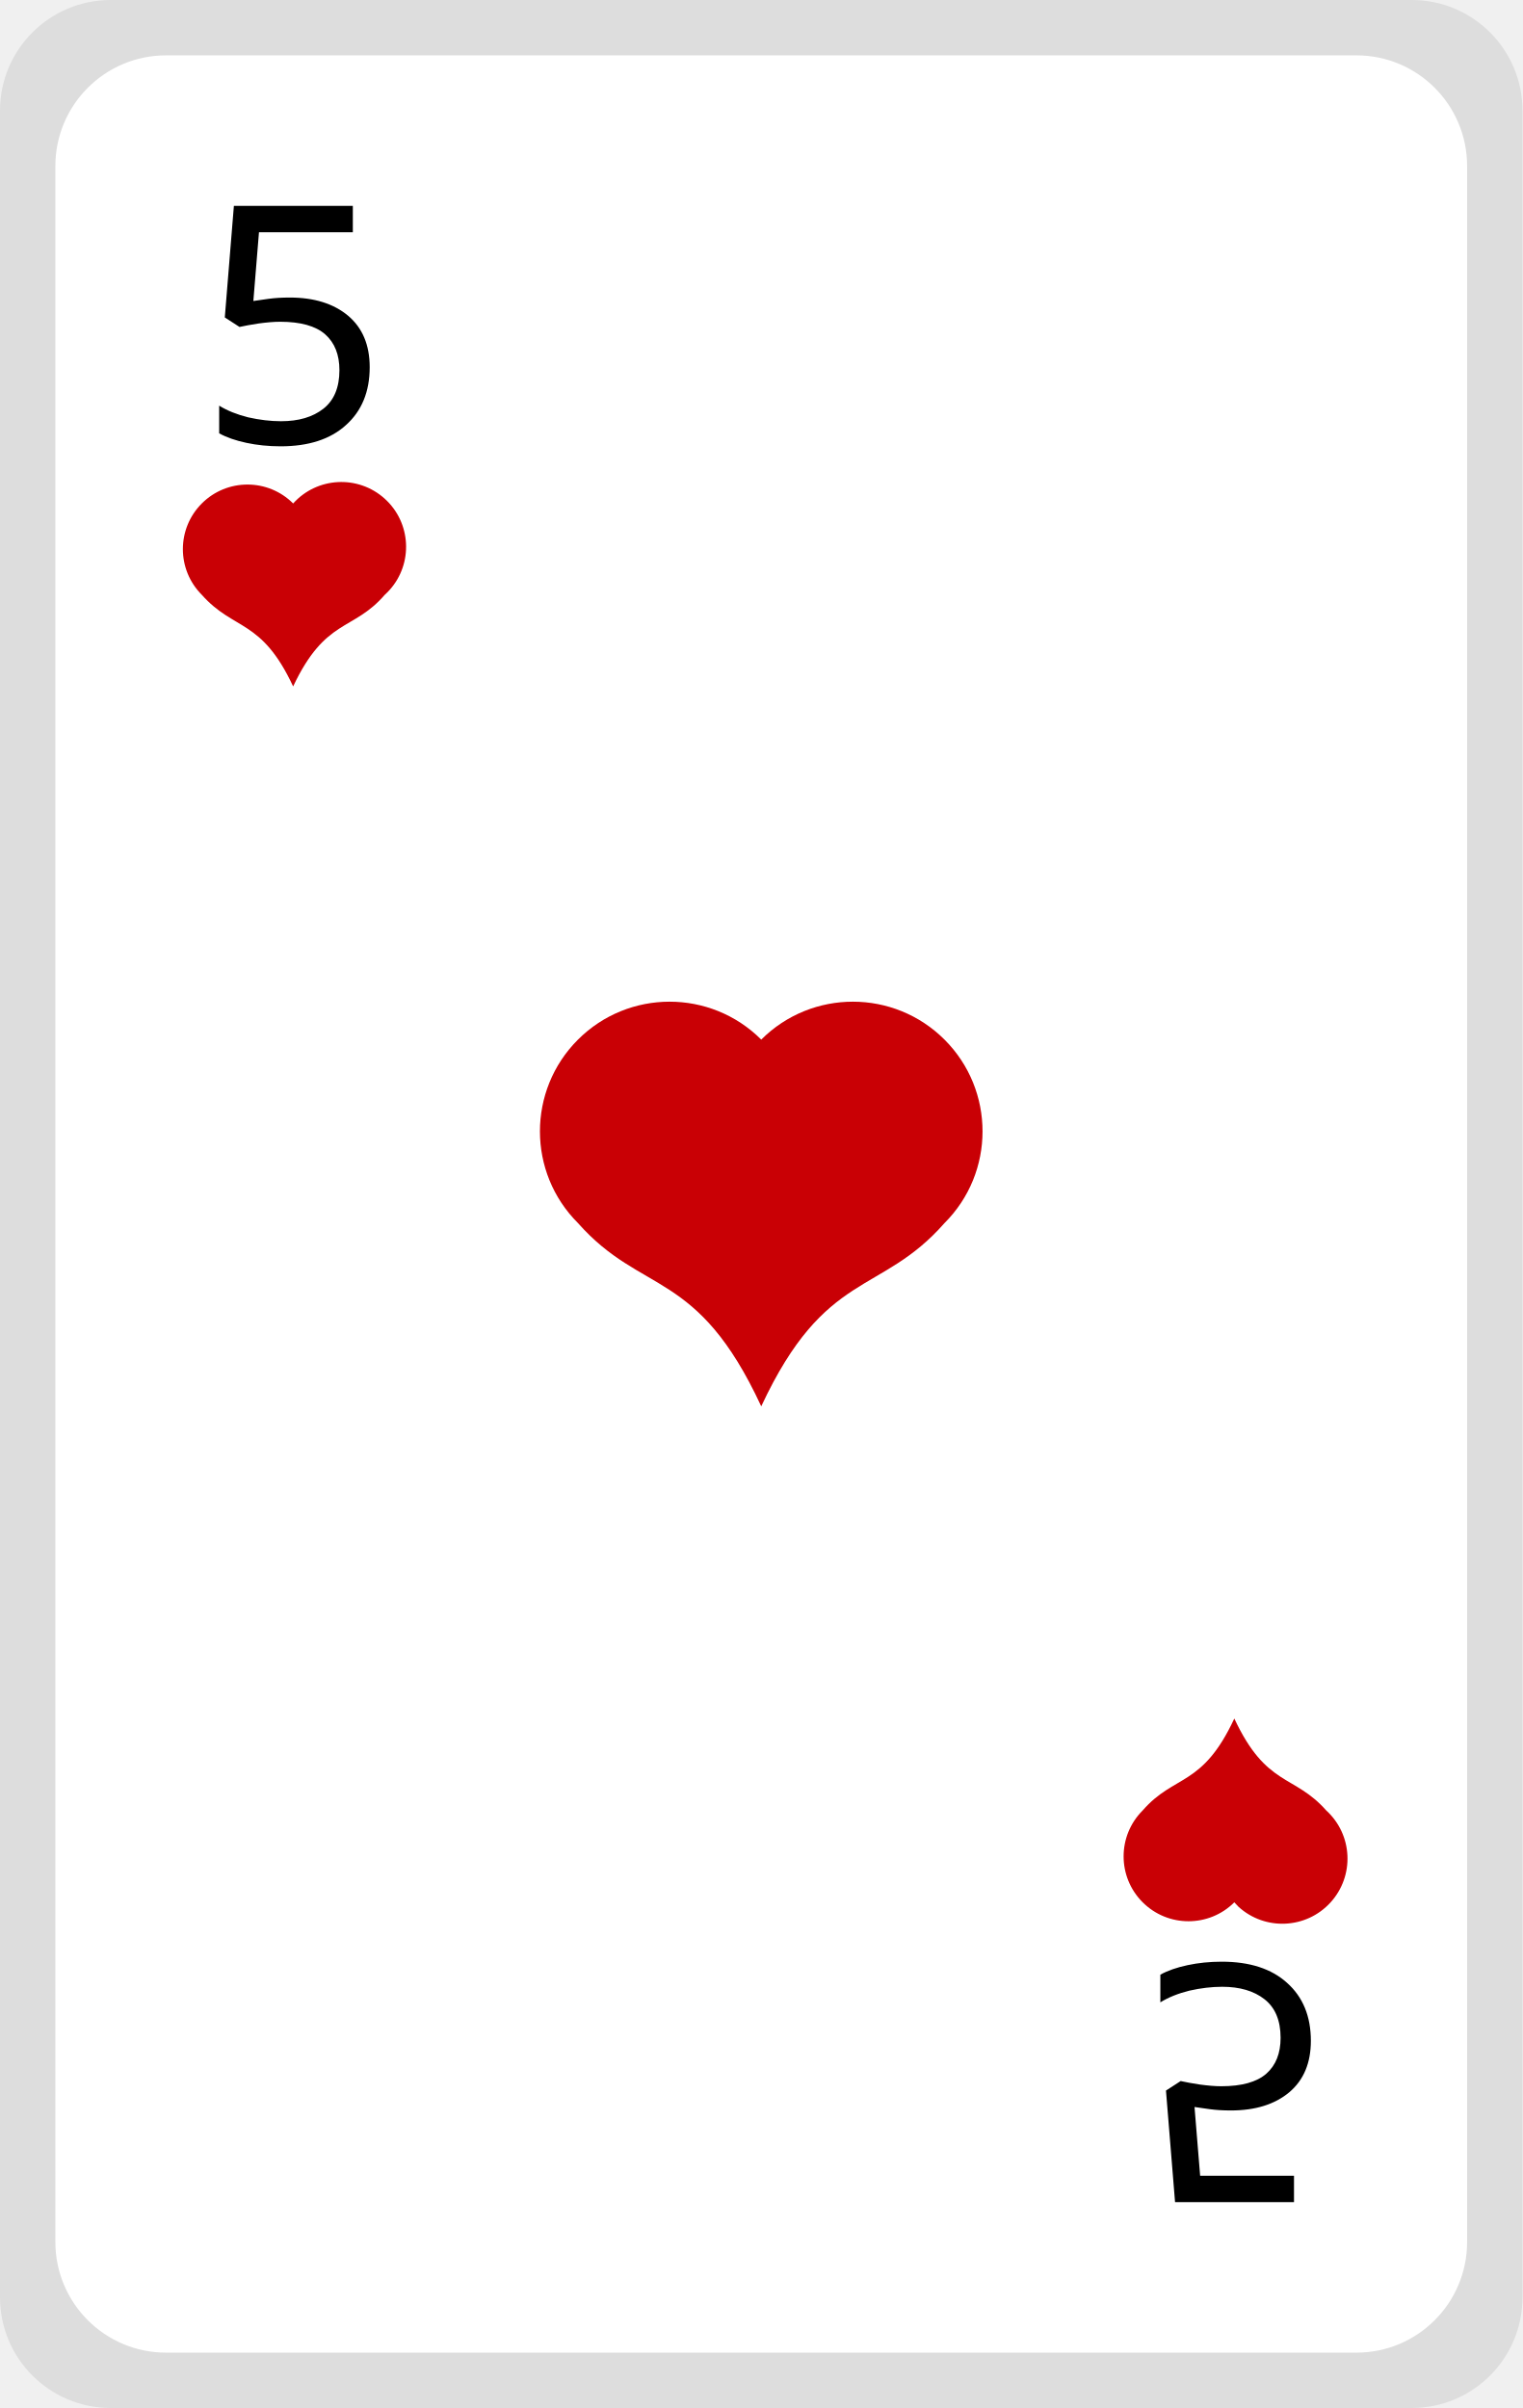
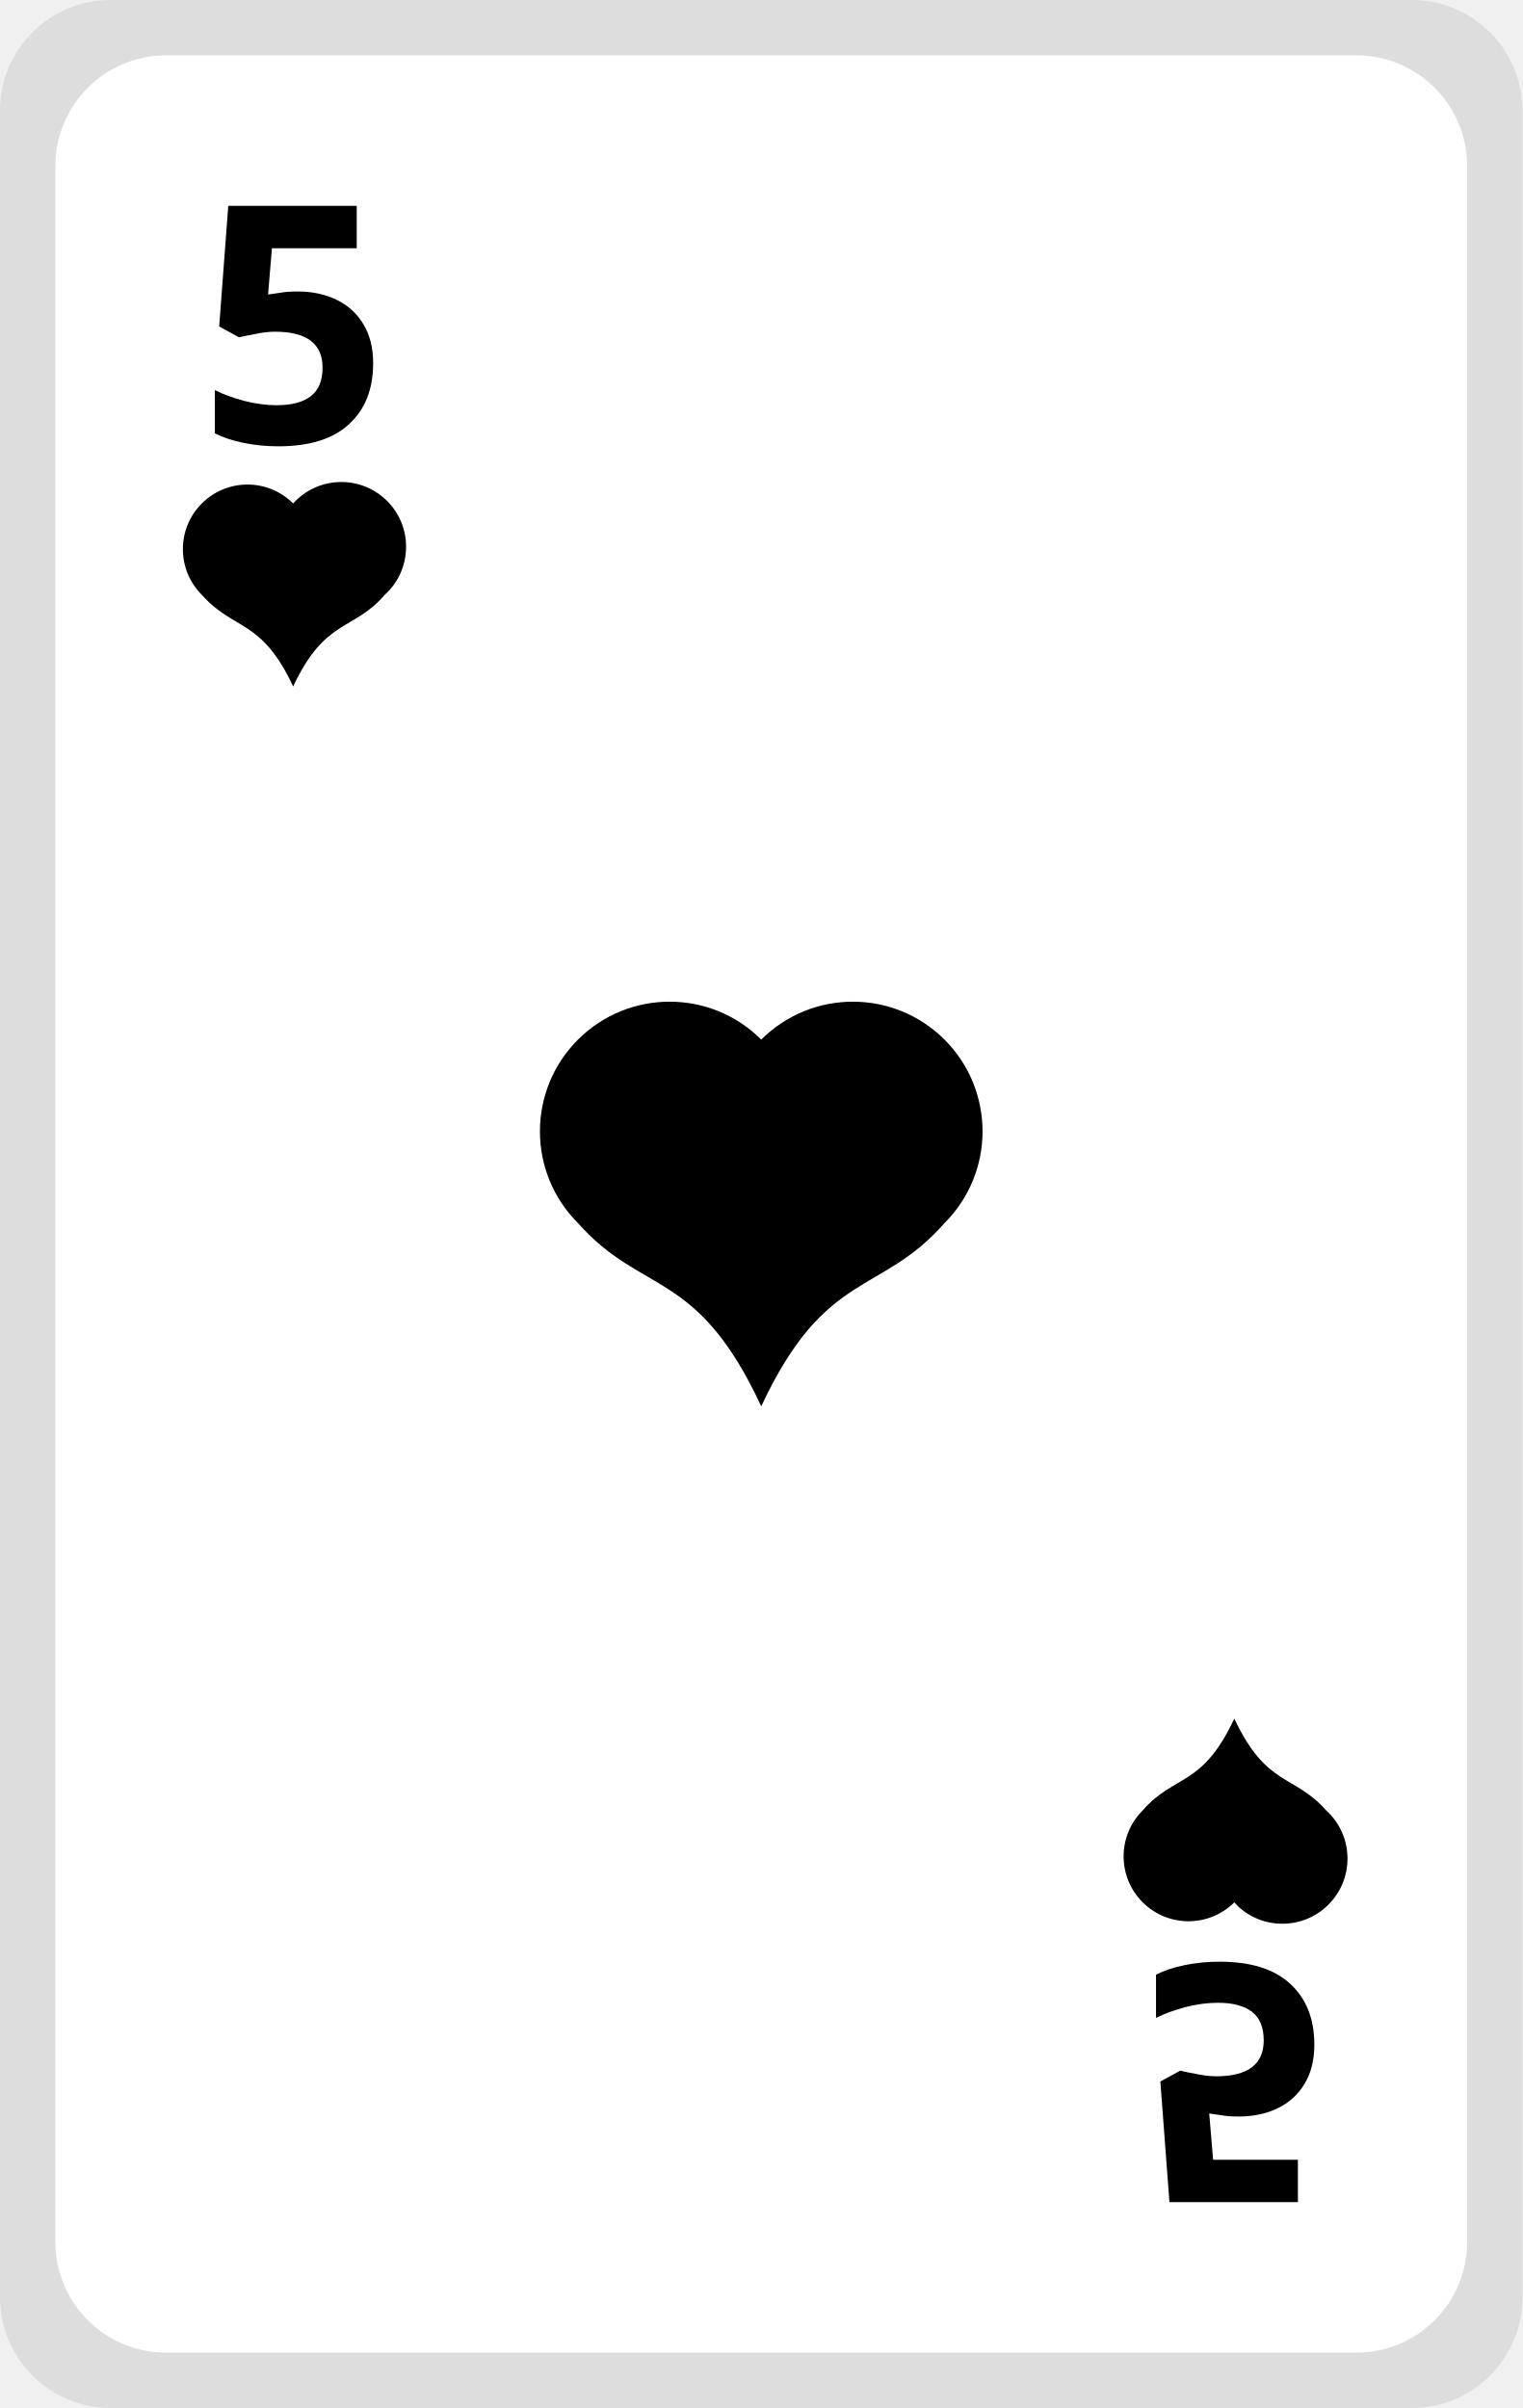
<svg xmlns="http://www.w3.org/2000/svg" id="Ebene_1" data-name="Ebene 1" viewBox="0 0 55 87">
  <defs>
-     <style>
-             .cls-1{fill:#ddd;}.cls-2{fill:#fff;}.cls-3{isolation:isolate;font-size:12px;font-family:RobotoSlab-Regular,
-             Roboto Slab;}.red{fill:#c90005;}
+     <style>.cls-1{fill:#ddd;}.cls-2{fill:#fff;}.cls-3{isolation:isolate;font-size:12px;font-family:RobotoSlab-Black,
+             Roboto Slab;font-weight:800;}.cls-4{fill:#c90005;}
        </style>
  </defs>
  <rect class="cls-1" width="55" height="87" rx="4" />
  <rect class="cls-2" x="2" y="2" width="51" height="83" rx="4" />
  <g id="text">
    <text class="cls-3" x="10.6" y="16" text-anchor="middle">5</text>
    <text class="cls-3" x="44.6" y="-71" text-anchor="middle" transform="scale(1,-1)">5</text>
  </g>
  <path class="red" d="M27.5,50.81c-2.32-5-4.3-4-6.62-6.62a4.68,4.68,0,0,1,6.62-6.63h0a4.68,4.68,0,1,1,6.62,6.63h0c-2.32,2.64-4.3,1.65-6.62,6.62" transform="translate(0 0)" />
  <path class="red" d="M10.59,24.8c-1.15-2.46-2.14-2-3.3-3.31a2.33,2.33,0,1,1,3.3-3.3h0a2.34,2.34,0,0,1,3.48,3.13c-.06.06-.11.12-.17.17h0c-1.15,1.33-2.14.83-3.31,3.31" transform="translate(0 0)" />
  <path class="red" d="M44.59,62.09c1.16,2.48,2.15,2,3.32,3.32a2.35,2.35,0,0,1-3.17,3.48l-.15-.16h0a2.34,2.34,0,1,1-3.31-3.32h0c1.15-1.32,2.15-.83,3.31-3.32" transform="translate(0 0)" />
</svg>
